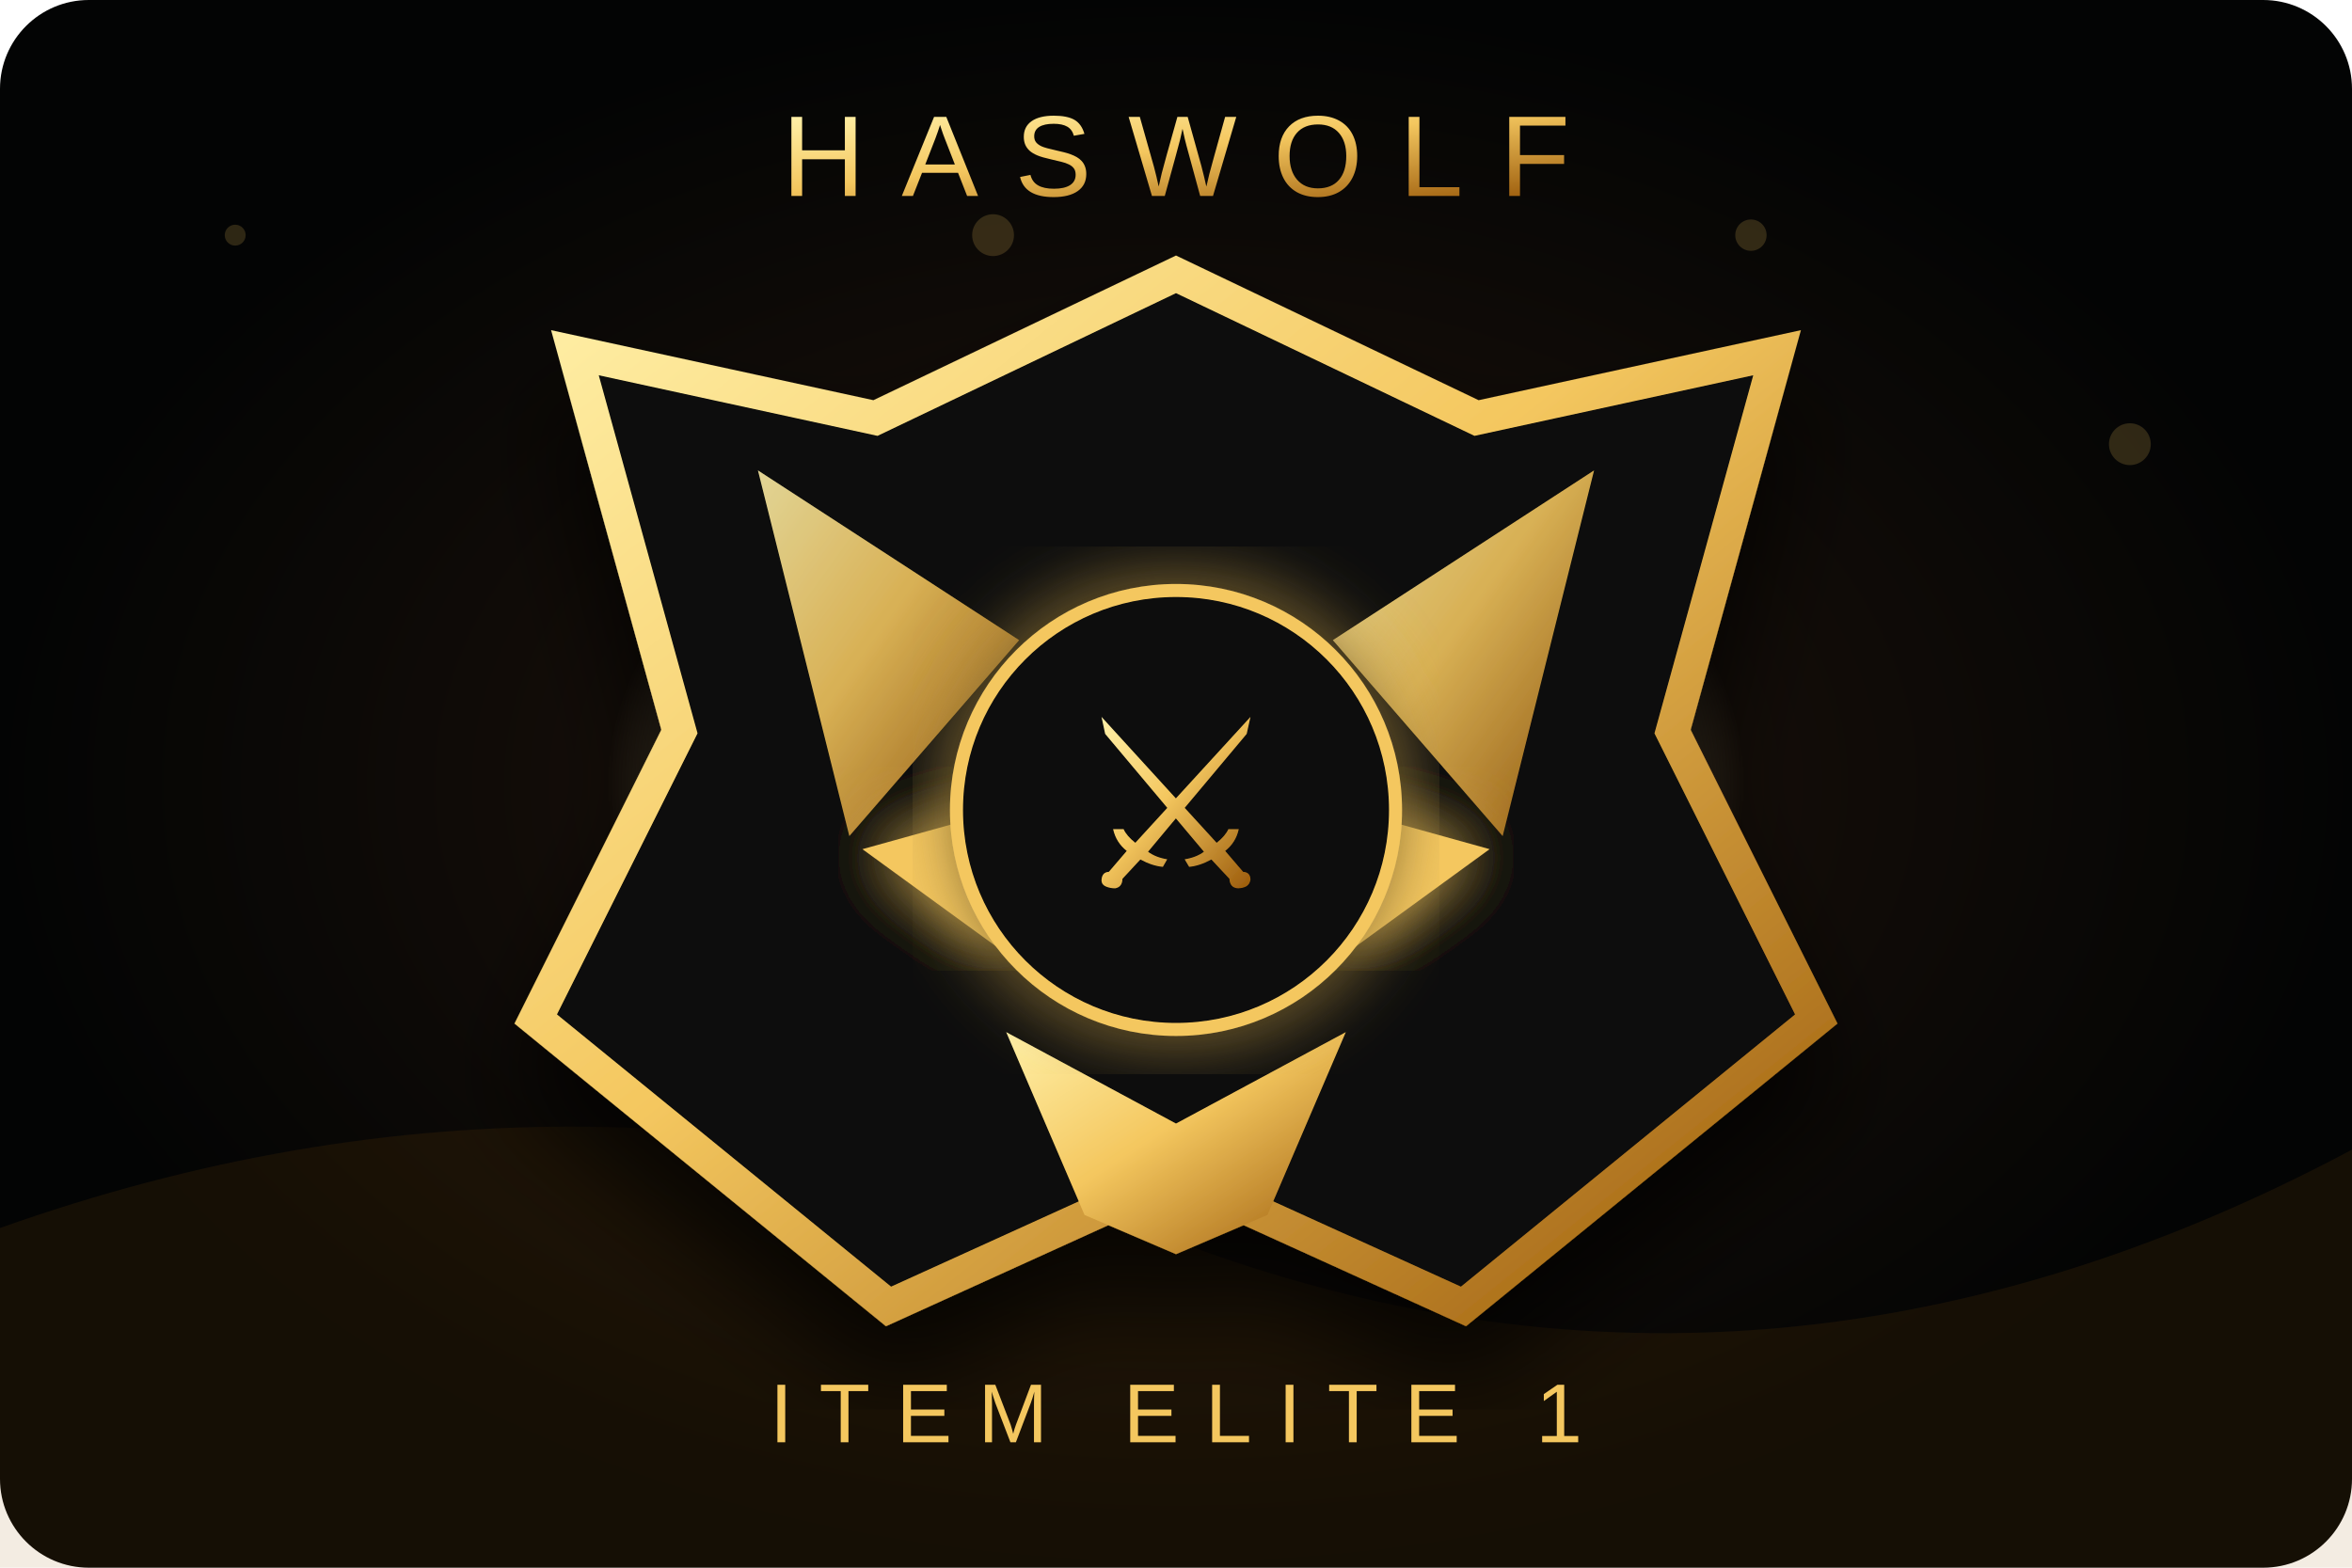
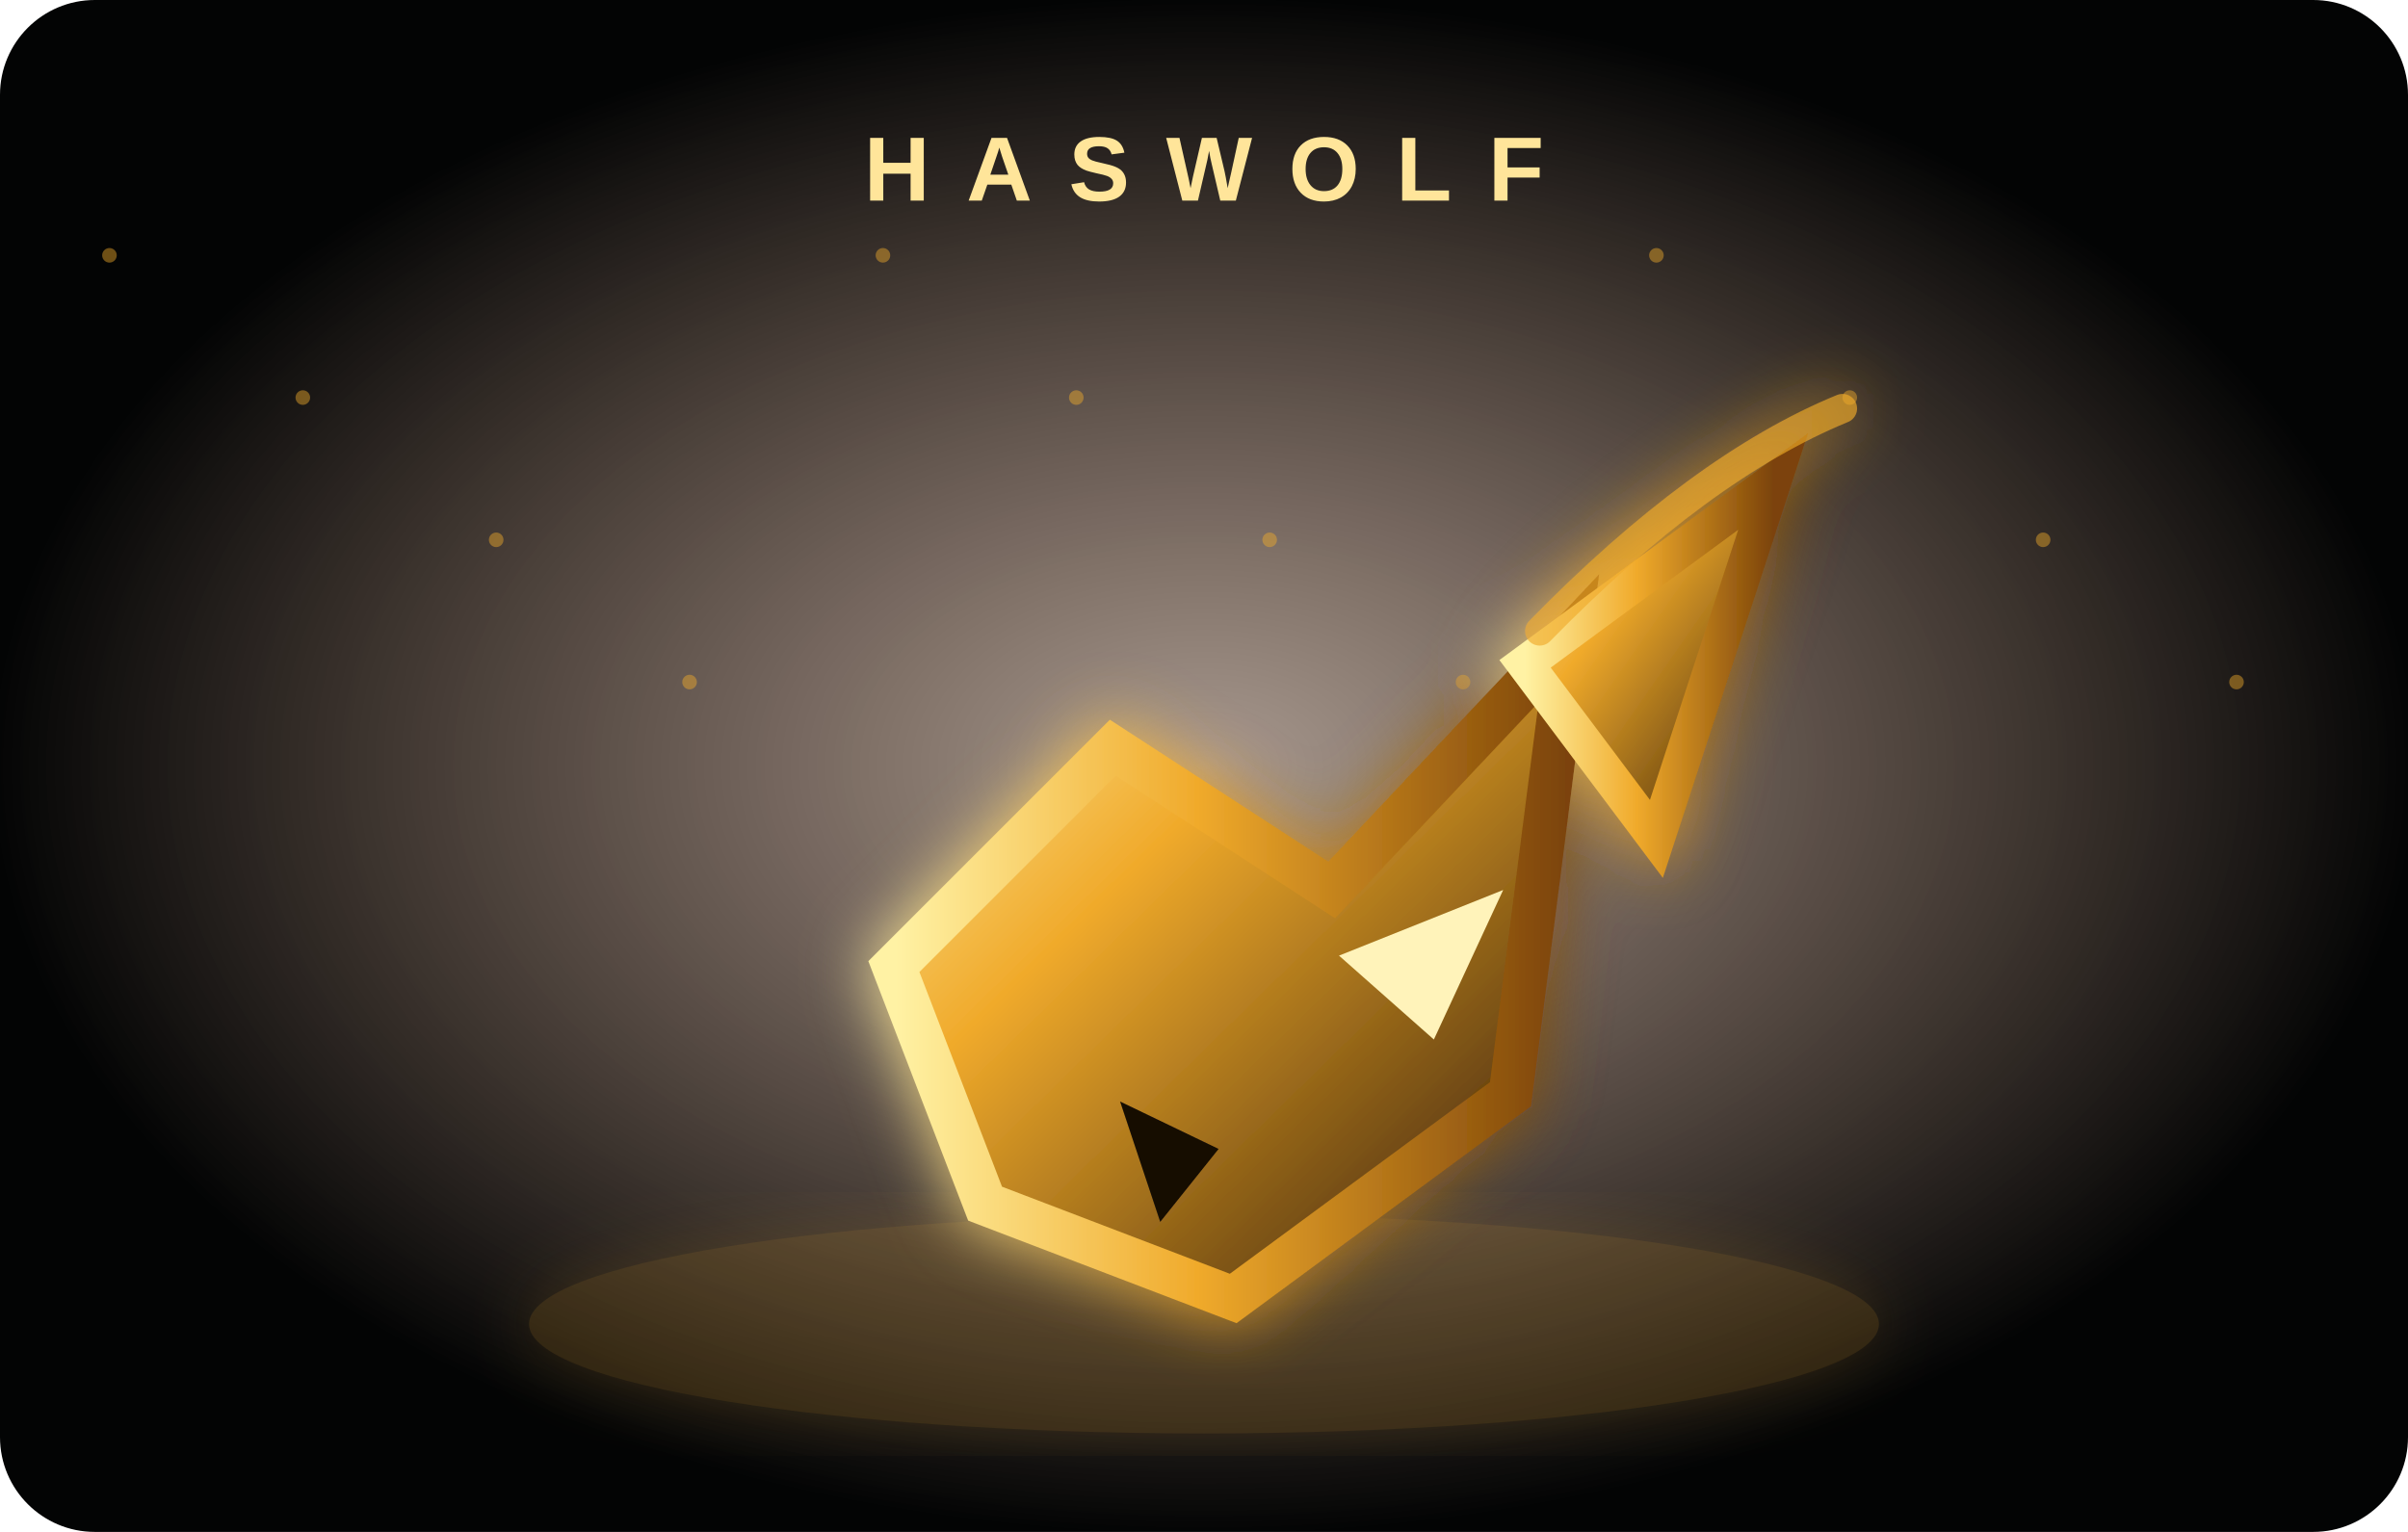
- <svg xmlns="http://www.w3.org/2000/svg" viewBox="0 0 900 600">
+ <svg xmlns="http://www.w3.org/2000/svg" viewBox="0 0 660 420">
  <defs>
    <radialGradient id="bg">
-       <stop stop-color="#f4c75f" stop-opacity=".34" />
-       <stop offset=".48" stop-color="#130d08" />
+       <stop stop-color="#3c1904" stop-opacity=".45" />
      <stop offset="1" stop-color="#030404" />
    </radialGradient>
-     <linearGradient id="gold" x2="1" y2="1">
+     <linearGradient id="fur" x1="0" y1="0" x2="1" y2="1">
      <stop stop-color="#fff0a8" />
-       <stop offset=".45" stop-color="#f4c75f" />
-       <stop offset="1" stop-color="#9b5b0b" />
+       <stop offset=".35" stop-color="#f0aa2b" />
+       <stop offset="1" stop-color="#2b1604" />
+     </linearGradient>
+     <linearGradient id="gold">
+       <stop stop-color="#fff2a4" />
+       <stop offset=".45" stop-color="#f0aa2b" />
+       <stop offset="1" stop-color="#7b4308" />
    </linearGradient>
    <filter id="glow">
-       <feGaussianBlur stdDeviation="14" result="b" />
+       <feGaussianBlur stdDeviation="9" result="b" />
      <feMerge>
        <feMergeNode in="b" />
        <feMergeNode in="SourceGraphic" />
      </feMerge>
    </filter>
-     <filter id="shadow">
-       <feDropShadow dx="0" dy="25" stdDeviation="18" flood-opacity=".75" />
-     </filter>
  </defs>
-   <rect width="900" height="600" rx="34" fill="url(#bg)" />
-   <path d="M0 470 Q225 390 450 475T900 440V600H0Z" fill="#9b5b0b" opacity=".12" />
-   <g opacity=".18" fill="#f4c75f">
-     <circle cx="90" cy="90" r="4" />
-     <circle cx="235" cy="170" r="6" />
-     <circle cx="380" cy="90" r="8" />
-     <circle cx="525" cy="170" r="4" />
-     <circle cx="670" cy="90" r="6" />
-     <circle cx="815" cy="170" r="8" />
+   <rect width="660" height="420" rx="26" fill="url(#bg)" />
+   <g opacity=".45">
+     <circle cx="30" cy="70" r="2" fill="#f0aa2b" />
+     <circle cx="83" cy="109" r="2" fill="#f0aa2b" />
+     <circle cx="136" cy="148" r="2" fill="#f0aa2b" />
+     <circle cx="189" cy="187" r="2" fill="#f0aa2b" />
+     <circle cx="242" cy="70" r="2" fill="#f0aa2b" />
+     <circle cx="295" cy="109" r="2" fill="#f0aa2b" />
+     <circle cx="348" cy="148" r="2" fill="#f0aa2b" />
+     <circle cx="401" cy="187" r="2" fill="#f0aa2b" />
+     <circle cx="454" cy="70" r="2" fill="#f0aa2b" />
+     <circle cx="507" cy="109" r="2" fill="#f0aa2b" />
+     <circle cx="560" cy="148" r="2" fill="#f0aa2b" />
+     <circle cx="613" cy="187" r="2" fill="#f0aa2b" />
  </g>
-   <g filter="url(#shadow)">
-     <path d="M450 105 565 160 680 135 640 280 695 390 560 500 450 450 340 500 205 390 260 280 220 135 335 160Z" fill="#070808" stroke="url(#gold)" stroke-width="13" />
-     <path d="M290 180 390 245 325 320Z" fill="url(#gold)" opacity=".88" />
-     <path d="M610 180 510 245 575 320Z" fill="url(#gold)" opacity=".88" />
-     <path d="M330 325 420 300 385 365Z" fill="#f4c75f" filter="url(#glow)" />
-     <path d="M570 325 480 300 515 365Z" fill="#f4c75f" filter="url(#glow)" />
-     <path d="M385 395 450 430 515 395 485 465 450 480 415 465Z" fill="url(#gold)" />
+   <text x="330" y="55" text-anchor="middle" fill="#ffe59a" font-family="Arial" font-size="25" font-weight="900" letter-spacing="10">HASWOLF</text>
+   <ellipse cx="330" cy="363" rx="185" ry="30" fill="#f0aa2b" opacity=".16" filter="url(#glow)" />
+   <g filter="url(#glow)">
+     <path d="M245 265 L305 205 365 244 430 175 414 300 338 356 270 330Z" fill="url(#fur)" stroke="url(#gold)" stroke-width="12" />
+     <path d="M418 182 L486 132 454 230Z" fill="url(#fur)" stroke="url(#gold)" stroke-width="10" />
+     <path d="M367 262 L412 244 393 285Z" fill="#fff3ba" />
+     <path d="M307 302 L334 315 318 335Z" fill="#120b05" />
+     <path d="M422 173 Q466 128 505 112" fill="none" stroke="#f0aa2b" stroke-width="8" stroke-linecap="round" opacity=".65" />
  </g>
-   <text x="450" y="75" text-anchor="middle" fill="url(#gold)" font-size="44" font-family="Arial Black,Arial" letter-spacing="14">HASWOLF</text>
-   <g filter="url(#glow)">
-     <circle cx="450" cy="310" r="84" fill="#080909" stroke="#f4c75f" stroke-width="5" />
-     <text x="450" y="340" text-anchor="middle" fill="url(#gold)" font-size="90" font-family="Arial Black,Arial">⚔</text>
-   </g>
-   <text x="450" y="552" text-anchor="middle" fill="#f4c75f" font-size="32" font-family="Arial Black,Arial" letter-spacing="10">ITEM ELITE 1</text>
</svg>
